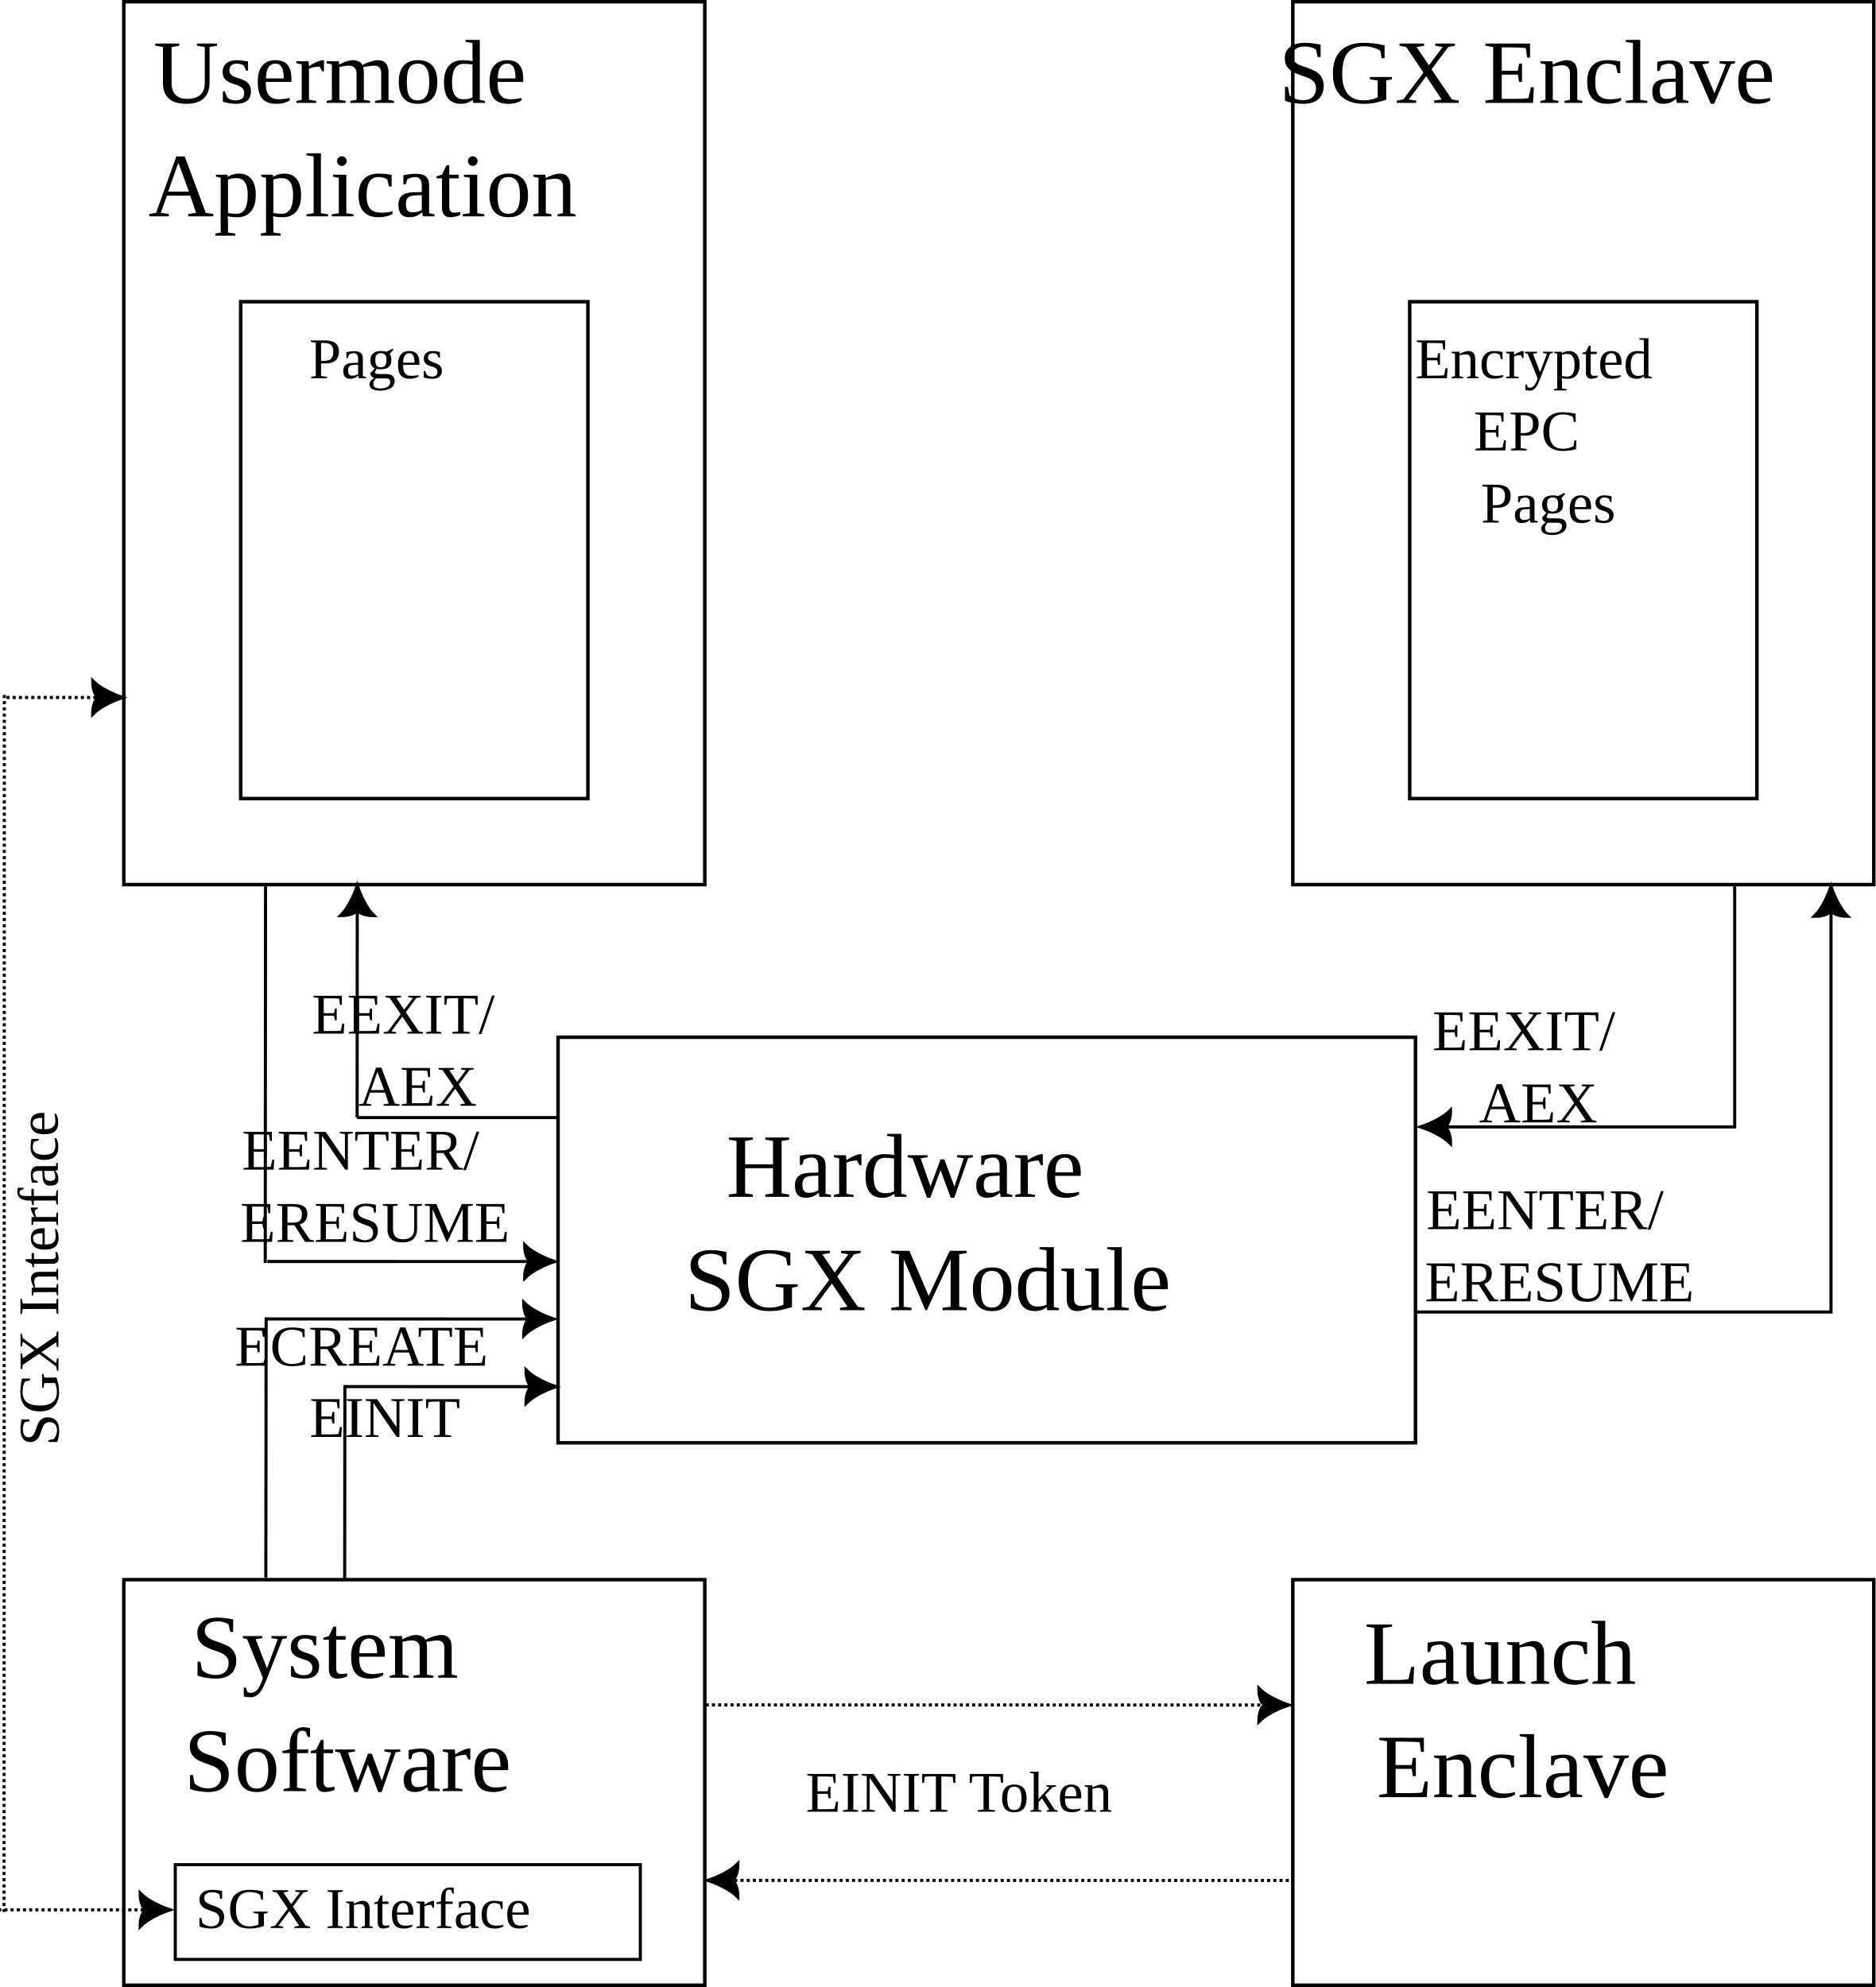
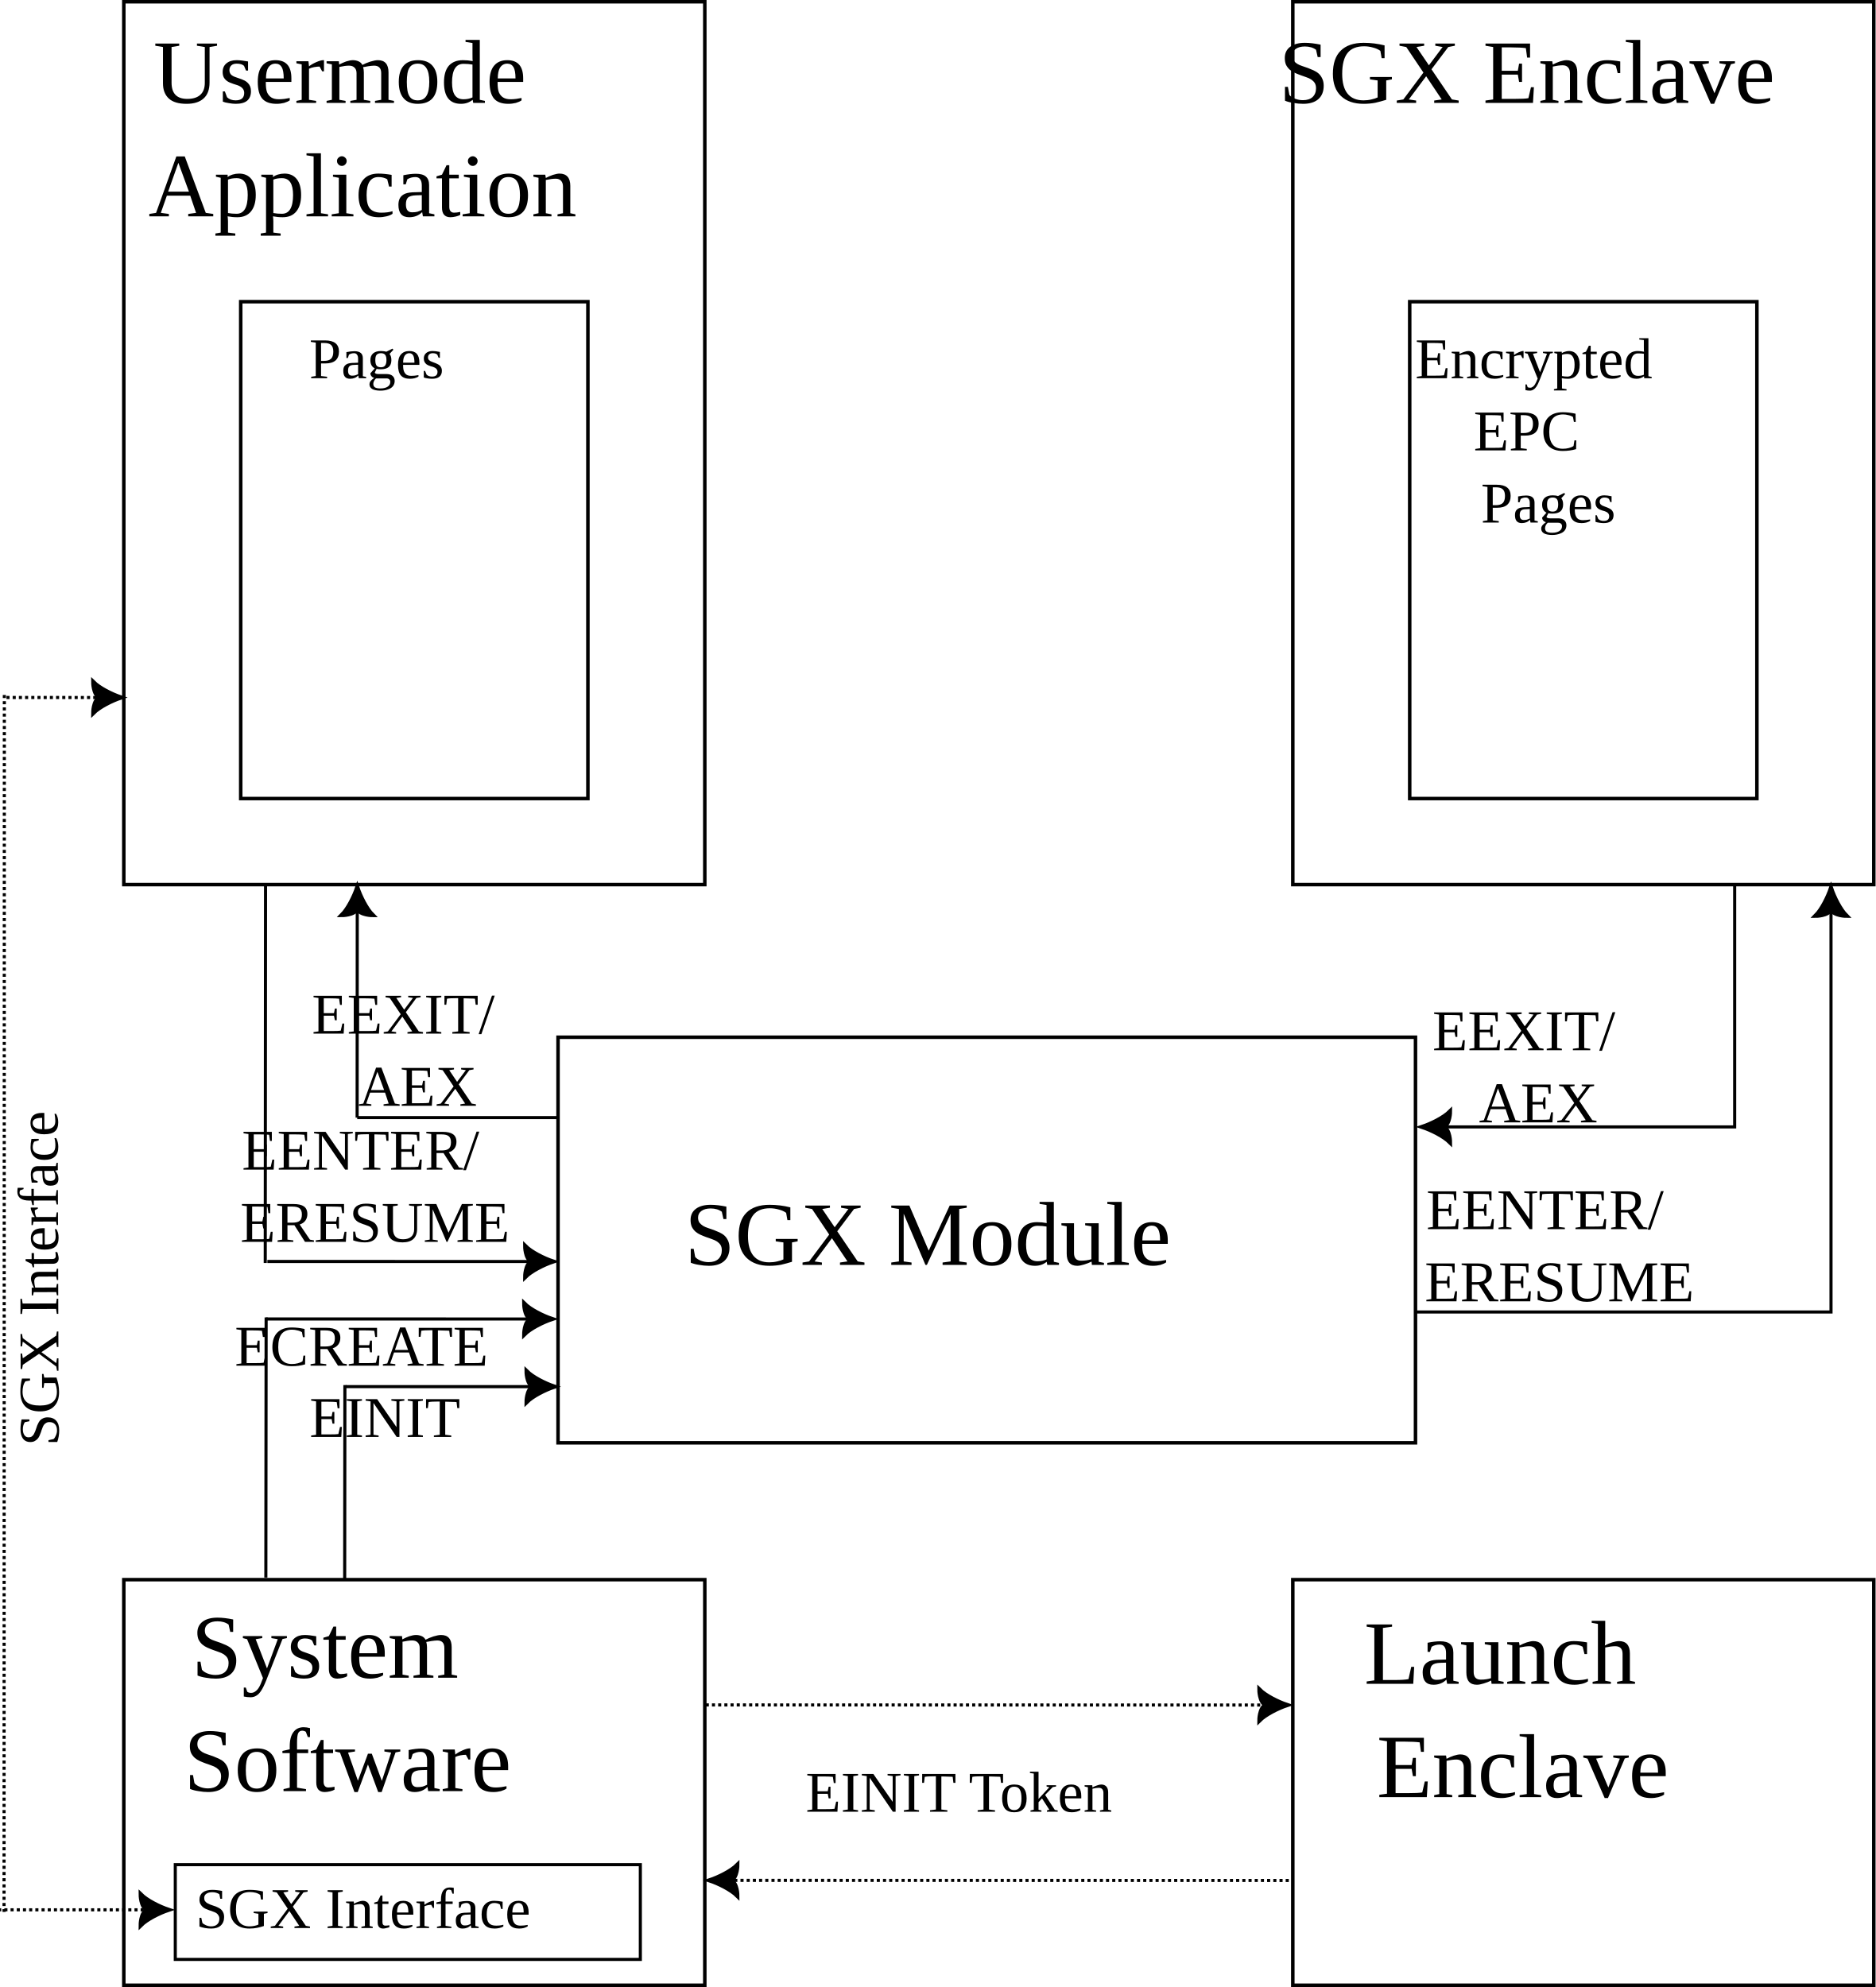
<svg xmlns="http://www.w3.org/2000/svg" width="160.441mm" height="170mm" viewBox="0 0 160.441 170" version="1.1" id="svg1">
  <defs id="defs1">
    <marker style="overflow:visible" id="ArrowTriangleStylized" refX="0" refY="0" orient="auto-start-reverse" markerWidth="2" markerHeight="2" viewBox="0 0 1 1" preserveAspectRatio="xMidYMid">
      <path transform="scale(0.5)" style="fill:context-stroke;fill-rule:evenodd;stroke:context-stroke;stroke-width:1pt" d="m 6,0 c -3,1 -7,3 -9,5 0,0 0,-4 2,-5 -2,-1 -2,-5 -2,-5 2,2 6,4 9,5 z" id="path4" />
    </marker>
  </defs>
  <g id="layer1" transform="translate(-4.558588,-30)">
    <rect style="fill:none;stroke:#000000;stroke-width:0.3;stroke-opacity:1" id="rect1" width="49.7" height="75.533" x="115.15" y="30.15" />
    <rect style="fill:none;stroke:#000000;stroke-width:0.3;stroke-opacity:1" id="rect1-5-2" width="49.7" height="34.7" x="15.15" y="165.15" />
    <rect style="fill:none;stroke:#000000;stroke-width:0.3;stroke-opacity:1" id="rect1-5-6" width="29.7" height="42.509" x="125.15" y="55.812" />
    <rect style="fill:none;stroke:#000000;stroke-width:0.3;stroke-opacity:1" id="rect1-5-7" width="49.7" height="34.7" x="115.15" y="165.15" />
    <rect style="fill:none;stroke:#000000;stroke-width:0.3;stroke-opacity:1" id="rect2" width="73.35" height="34.7" x="52.295" y="118.741" />
    <text xml:space="preserve" style="font-size:7.761px;text-align:center;text-anchor:middle;fill:none;stroke:#000000;stroke-width:0.3;stroke-opacity:1" x="140.027" y="38.808" id="text3">
      <tspan id="tspan3" style="fill:#000000;fill-opacity:1;stroke:none;stroke-width:0.3" x="140.027" y="38.808">SGX Enclave</tspan>
    </text>
    <text xml:space="preserve" style="font-size:4.939px;text-align:center;text-anchor:middle;fill:#000000;fill-opacity:1;stroke:none;stroke-width:0.3;stroke-opacity:1" x="140.088" y="62.359" id="text4">
      <tspan id="tspan4" style="font-size:4.939px;stroke-width:0.3" x="140.088" y="62.359">Encrypted</tspan>
      <tspan style="font-size:4.939px;stroke-width:0.3" x="140.088" y="68.533" id="tspan5">EPC </tspan>
      <tspan style="font-size:4.939px;stroke-width:0.3" x="140.088" y="74.706" id="tspan6">Pages</tspan>
    </text>
    <rect style="fill:none;stroke:#000000;stroke-width:0.3;stroke-opacity:1" id="rect1-5" width="49.7" height="75.533" x="15.15" y="30.15" />
    <rect style="fill:none;stroke:#000000;stroke-width:0.3;stroke-opacity:1" id="rect1-5-6-9" width="29.7" height="42.509" x="25.15" y="55.812" />
    <text xml:space="preserve" style="font-size:7.761px;text-align:center;text-anchor:middle;fill:none;stroke:#000000;stroke-width:0.3;stroke-opacity:1" x="40.426" y="38.808" id="text3-2">
      <tspan id="tspan3-2" style="fill:#000000;fill-opacity:1;stroke:none;stroke-width:0.3" x="40.426" y="38.808">Usermode</tspan>
      <tspan style="fill:#000000;fill-opacity:1;stroke:none;stroke-width:0.3" x="40.426" y="48.509" id="tspan14">Application</tspan>
    </text>
    <text xml:space="preserve" style="font-size:4.939px;text-align:center;text-anchor:middle;fill:#000000;fill-opacity:1;stroke:none;stroke-width:0.3;stroke-opacity:1" x="39.858" y="62.359" id="text4-8">
      <tspan style="font-size:4.939px;stroke-width:0.3" x="39.858" y="62.359" id="tspan6-3">Pages</tspan>
    </text>
-     <text xml:space="preserve" style="font-size:7.761px;text-align:center;text-anchor:middle;fill:#000000;fill-opacity:1;stroke:none;stroke-width:0.3;stroke-opacity:1" x="88.774" y="132.395" id="text8">
-       <tspan id="tspan8" style="stroke-width:0.3" x="88.774" y="132.395">Hardware</tspan>
-       <tspan style="stroke-width:0.3" x="88.774" y="142.096" id="tspan22">SGX Module</tspan>
+     <text xml:space="preserve" style="font-size:7.761px;text-align:center;text-anchor:middle;fill:#000000;fill-opacity:1;stroke:none;stroke-width:0.3;stroke-opacity:1" x="88.774" y="138.216" id="text8">
+       <tspan style="stroke-width:0.3" x="88.774" y="138.216" id="tspan22">SGX Module</tspan>
    </text>
    <text xml:space="preserve" style="font-size:7.761px;text-align:center;text-anchor:middle;fill:#000000;fill-opacity:1;stroke:none;stroke-width:0.3;stroke-opacity:1" x="139.678" y="174.059" id="text9">
      <tspan id="tspan9" style="stroke-width:0.3" x="139.678" y="174.059">Launch</tspan>
      <tspan style="stroke-width:0.3" x="139.678" y="183.761" id="tspan10">Enclave</tspan>
    </text>
    <text xml:space="preserve" style="font-size:7.761px;text-align:center;text-anchor:middle;fill:#000000;fill-opacity:1;stroke:none;stroke-width:0.3;stroke-opacity:1" x="39.145" y="173.538" id="text11">
      <tspan id="tspan11" style="stroke-width:0.3" x="39.145" y="173.538">System</tspan>
      <tspan style="stroke-width:0.3" x="39.145" y="183.239" id="tspan12">Software</tspan>
    </text>
    <path style="display:inline;fill:none;fill-rule:evenodd;stroke:#000000;stroke-width:0.265;stroke-linecap:butt;stroke-linejoin:miter;stroke-dasharray:0.265, 0.265;stroke-dashoffset:0;stroke-opacity:1;marker-end:url(#ArrowTriangleStylized)" d="m 64.931,175.867 48.151,0.009" id="path16" />
    <path style="display:inline;fill:none;fill-rule:evenodd;stroke:#000000;stroke-width:0.265;stroke-linecap:butt;stroke-linejoin:miter;stroke-dasharray:0.265, 0.265;stroke-dashoffset:0;stroke-opacity:1;marker-start:url(#ArrowTriangleStylized)" d="m 66.841,190.876 48.154,0.009" id="path16-1" />
    <text xml:space="preserve" style="font-size:4.939px;text-align:center;text-anchor:middle;fill:#000000;fill-opacity:1;stroke:none;stroke-width:0.265;stroke-dasharray:0.265, 0.265;stroke-dashoffset:0;stroke-opacity:1" x="89.677" y="185.004" id="text16">
      <tspan id="tspan16" style="stroke-width:0.265" x="89.677" y="185.004">EINIT Token</tspan>
    </text>
    <path style="display:inline;fill:none;fill-rule:evenodd;stroke:#000000;stroke-width:0.265px;stroke-linecap:butt;stroke-linejoin:miter;stroke-opacity:1;marker-start:url(#ArrowTriangleStylized)" d="m 127.805,126.414 h 25.144 v -20.732" id="path17" />
    <path style="display:inline;fill:none;fill-rule:evenodd;stroke:#000000;stroke-width:0.265px;stroke-linecap:butt;stroke-linejoin:miter;stroke-miterlimit:4.4;stroke-opacity:1;marker-end:url(#ArrowTriangleStylized)" d="m 125.609,142.249 h 35.581 v -34.691" id="path18" />
    <text xml:space="preserve" style="font-size:4.939px;text-align:center;text-anchor:middle;fill:#000000;fill-opacity:1;stroke:none;stroke-width:0.265;stroke-dasharray:0.265, 0.265;stroke-dashoffset:0;stroke-opacity:1" x="141.047" y="135.158" id="text18">
      <tspan id="tspan18" style="stroke-width:0.265" x="141.047" y="135.158">EENTER/</tspan>
      <tspan style="stroke-width:0.265" x="141.047" y="141.332" id="tspan19">ERESUME</tspan>
    </text>
    <text xml:space="preserve" style="font-size:4.939px;text-align:center;text-anchor:middle;fill:#000000;fill-opacity:1;stroke:none;stroke-width:0.265;stroke-dasharray:0.265, 0.265;stroke-dashoffset:0;stroke-opacity:1" x="39.728" y="130.071" id="text18-5">
      <tspan id="tspan18-4" style="stroke-width:0.265" x="39.728" y="130.071">EENTER/</tspan>
      <tspan style="stroke-width:0.265" x="39.728" y="136.245" id="tspan19-7">ERESUME</tspan>
    </text>
    <text xml:space="preserve" style="font-size:4.939px;text-align:center;text-anchor:middle;fill:#000000;fill-opacity:1;stroke:none;stroke-width:0.265;stroke-dasharray:0.265, 0.265;stroke-dashoffset:0;stroke-opacity:1" x="139.238" y="119.849" id="text20">
      <tspan id="tspan20" style="stroke-width:0.265" x="139.238" y="119.849">EEXIT/</tspan>
      <tspan style="stroke-width:0.265" x="139.238" y="126.023" id="tspan21">AEX</tspan>
    </text>
    <text xml:space="preserve" style="font-size:4.939px;text-align:center;text-anchor:middle;fill:#000000;fill-opacity:1;stroke:none;stroke-width:0.265;stroke-dasharray:0.265, 0.265;stroke-dashoffset:0;stroke-opacity:1" x="43.38" y="118.43" id="text20-3">
      <tspan id="tspan20-2" style="stroke-width:0.265" x="43.38" y="118.43">EEXIT/</tspan>
      <tspan style="stroke-width:0.265" x="43.38" y="124.603" id="tspan21-0">AEX</tspan>
    </text>
    <path style="display:inline;fill:none;fill-rule:evenodd;stroke:#000000;stroke-width:0.265;stroke-linecap:butt;stroke-linejoin:miter;stroke-dasharray:none;stroke-opacity:1;marker-start:url(#ArrowTriangleStylized)" d="m 35.12,107.499 -0.011,18.122" id="path23" />
    <path style="fill:none;fill-rule:evenodd;stroke:#000000;stroke-width:0.265px;stroke-linecap:butt;stroke-linejoin:miter;stroke-opacity:1" d="m 52.3,125.618 -17.184,-0.001" id="path24" />
    <path style="fill:none;fill-rule:evenodd;stroke:#000000;stroke-width:0.265px;stroke-linecap:butt;stroke-linejoin:miter;stroke-dasharray:0.265, 0.265;stroke-dashoffset:0;stroke-opacity:1;marker-start:url(#ArrowTriangleStylized)" d="m 17.386,193.397 -12.827,-0.001" id="path24-9" />
    <path style="fill:none;fill-rule:evenodd;stroke:#000000;stroke-width:0.265px;stroke-linecap:butt;stroke-linejoin:miter;stroke-dasharray:0.265, 0.265;stroke-dashoffset:0;stroke-opacity:1;marker-start:url(#ArrowTriangleStylized)" d="m 13.327,89.676 -8.282,-0.001" id="path24-5" />
    <path style="display:inline;fill:none;fill-rule:evenodd;stroke:#000000;stroke-width:0.265px;stroke-linecap:butt;stroke-linejoin:miter;stroke-opacity:1" d="m 27.274,105.59 -0.025,32.466" id="path23-3" />
    <path style="display:inline;fill:none;fill-rule:evenodd;stroke:#000000;stroke-width:0.265px;stroke-linecap:butt;stroke-linejoin:miter;stroke-opacity:1" d="m 27.325,142.713 -0.025,22.258" id="path23-3-8" />
    <path style="display:inline;fill:none;fill-rule:evenodd;stroke:#000000;stroke-width:0.265px;stroke-linecap:butt;stroke-linejoin:miter;stroke-dasharray:0.265, 0.265;stroke-dashoffset:0;stroke-opacity:1" d="M 4.93,89.459 4.905,193.575" id="path23-3-7" />
    <path style="fill:none;fill-rule:evenodd;stroke:#000000;stroke-width:0.265px;stroke-linecap:butt;stroke-linejoin:miter;stroke-opacity:1;marker-start:url(#ArrowTriangleStylized)" d="m 50.277,137.93 -22.849,-0.003" id="path24-6" />
    <path style="fill:none;fill-rule:evenodd;stroke:#000000;stroke-width:0.265px;stroke-linecap:butt;stroke-linejoin:miter;stroke-opacity:1;marker-start:url(#ArrowTriangleStylized)" d="m 50.193,142.848 -22.863,-0.003" id="path24-6-0" />
    <path style="display:inline;fill:none;fill-rule:evenodd;stroke:#000000;stroke-width:0.265px;stroke-linecap:butt;stroke-linejoin:miter;stroke-opacity:1" d="m 34.062,148.503 -0.018,16.715" id="path23-3-8-1" />
    <path style="fill:none;fill-rule:evenodd;stroke:#000000;stroke-width:0.265px;stroke-linecap:butt;stroke-linejoin:miter;stroke-opacity:1;marker-start:url(#ArrowTriangleStylized)" d="m 50.394,148.636 -16.267,-0.003" id="path24-6-0-4" />
    <text xml:space="preserve" style="font-size:4.939px;text-align:center;text-anchor:middle;fill:#000000;fill-opacity:1;stroke:none;stroke-width:0.265;stroke-miterlimit:4.4;stroke-dasharray:0.265, 0.265;stroke-dashoffset:0;stroke-opacity:1" x="38.713" y="194.954" id="text24">
      <tspan id="tspan24" style="stroke-width:0.265" x="38.713" y="194.954">SGX Interface</tspan>
    </text>
    <rect style="fill:none;fill-opacity:1;stroke:#000000;stroke-width:0.265;stroke-miterlimit:4.4;stroke-dasharray:none;stroke-dashoffset:0;stroke-opacity:1" id="rect24" width="39.782" height="8.107" x="19.553" y="189.533" />
    <text xml:space="preserve" style="font-size:4.939px;text-align:center;text-anchor:middle;fill:#000000;fill-opacity:1;stroke:none;stroke-width:0.265;stroke-miterlimit:4.4;stroke-dasharray:0.265, 0.265;stroke-dashoffset:0;stroke-opacity:1" x="-136.308" y="9.091" id="text25" transform="rotate(-90.18147)">
      <tspan id="tspan25" style="fill:#000000;fill-opacity:1;stroke:none;stroke-width:0.265" x="-136.308" y="9.091">SGX Interface</tspan>
    </text>
    <text xml:space="preserve" style="font-size:4.939px;text-align:center;text-anchor:middle;fill:#000000;fill-opacity:1;stroke:none;stroke-width:0.265;stroke-miterlimit:4.4;stroke-dasharray:0.265, 0.265;stroke-dashoffset:0;stroke-opacity:1" x="38.567" y="146.838" id="text26">
      <tspan id="tspan26" style="stroke-width:0.265" x="38.567" y="146.838">ECREATE</tspan>
    </text>
    <text xml:space="preserve" style="font-size:4.939px;text-align:center;text-anchor:middle;fill:#000000;fill-opacity:1;stroke:none;stroke-width:0.265;stroke-miterlimit:4.4;stroke-dasharray:0.265, 0.265;stroke-dashoffset:0;stroke-opacity:1" x="40.568" y="152.941" id="text27">
      <tspan id="tspan27" style="stroke-width:0.265" x="40.568" y="152.941">EINIT</tspan>
    </text>
  </g>
</svg>
